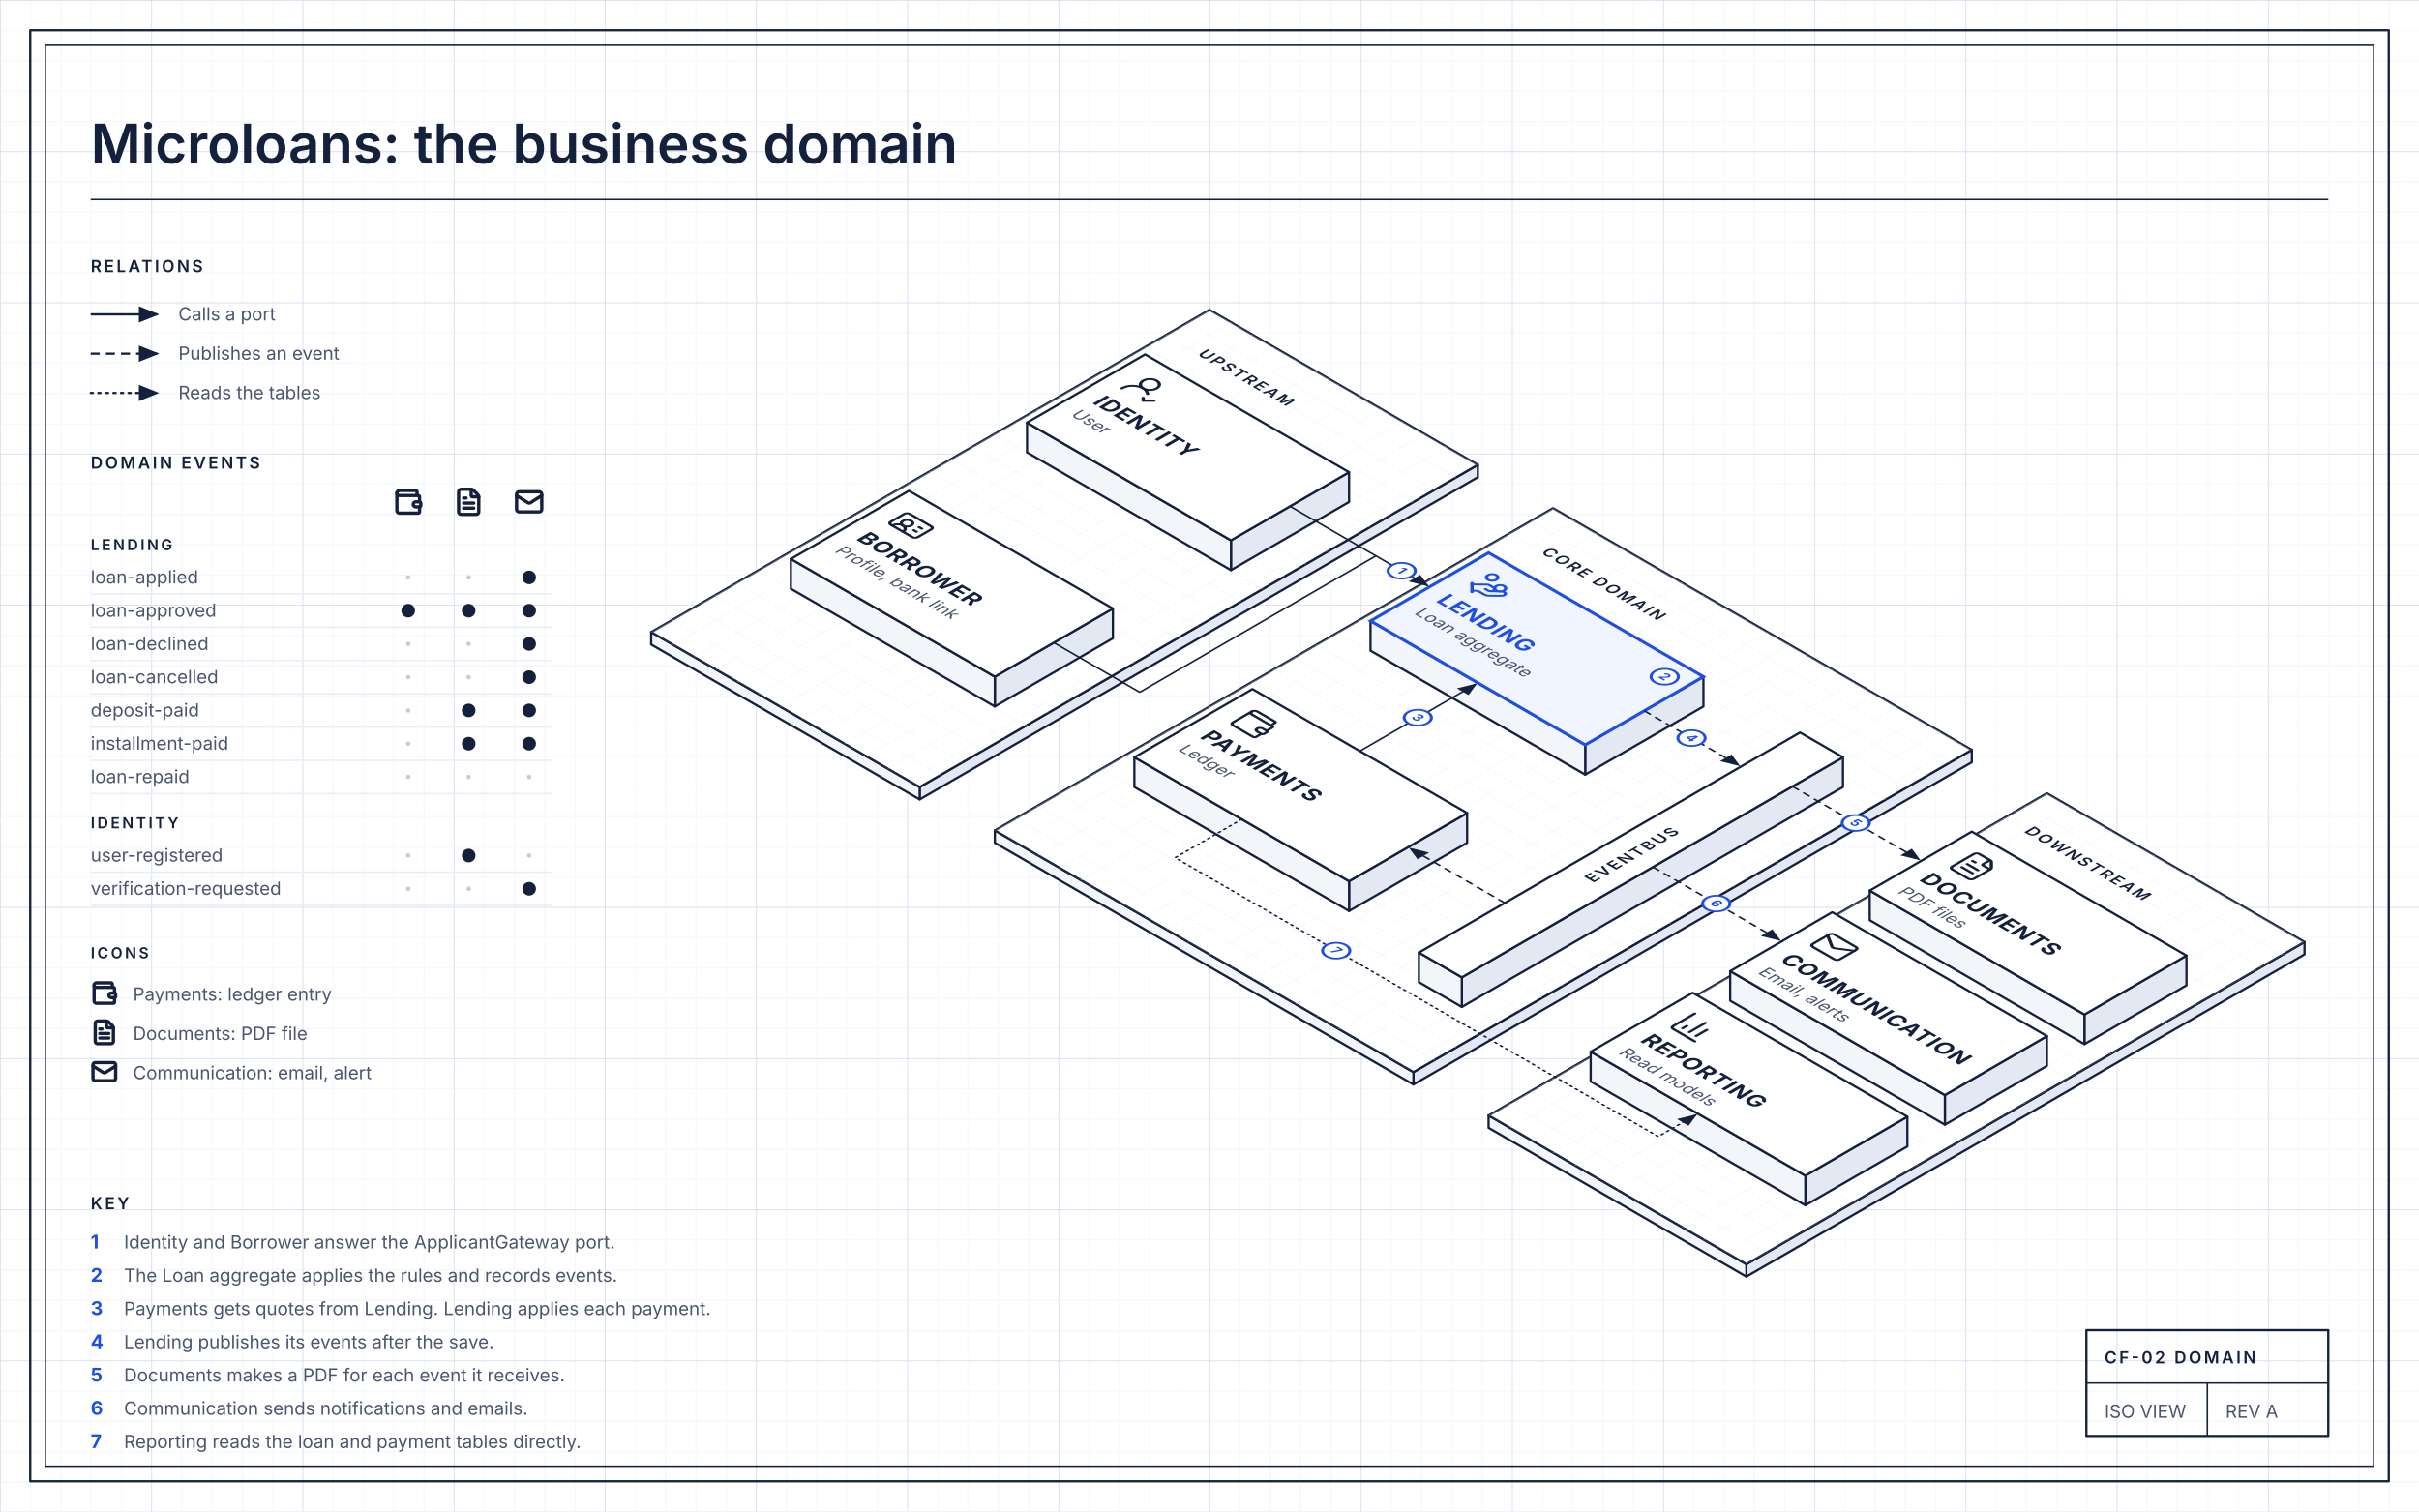
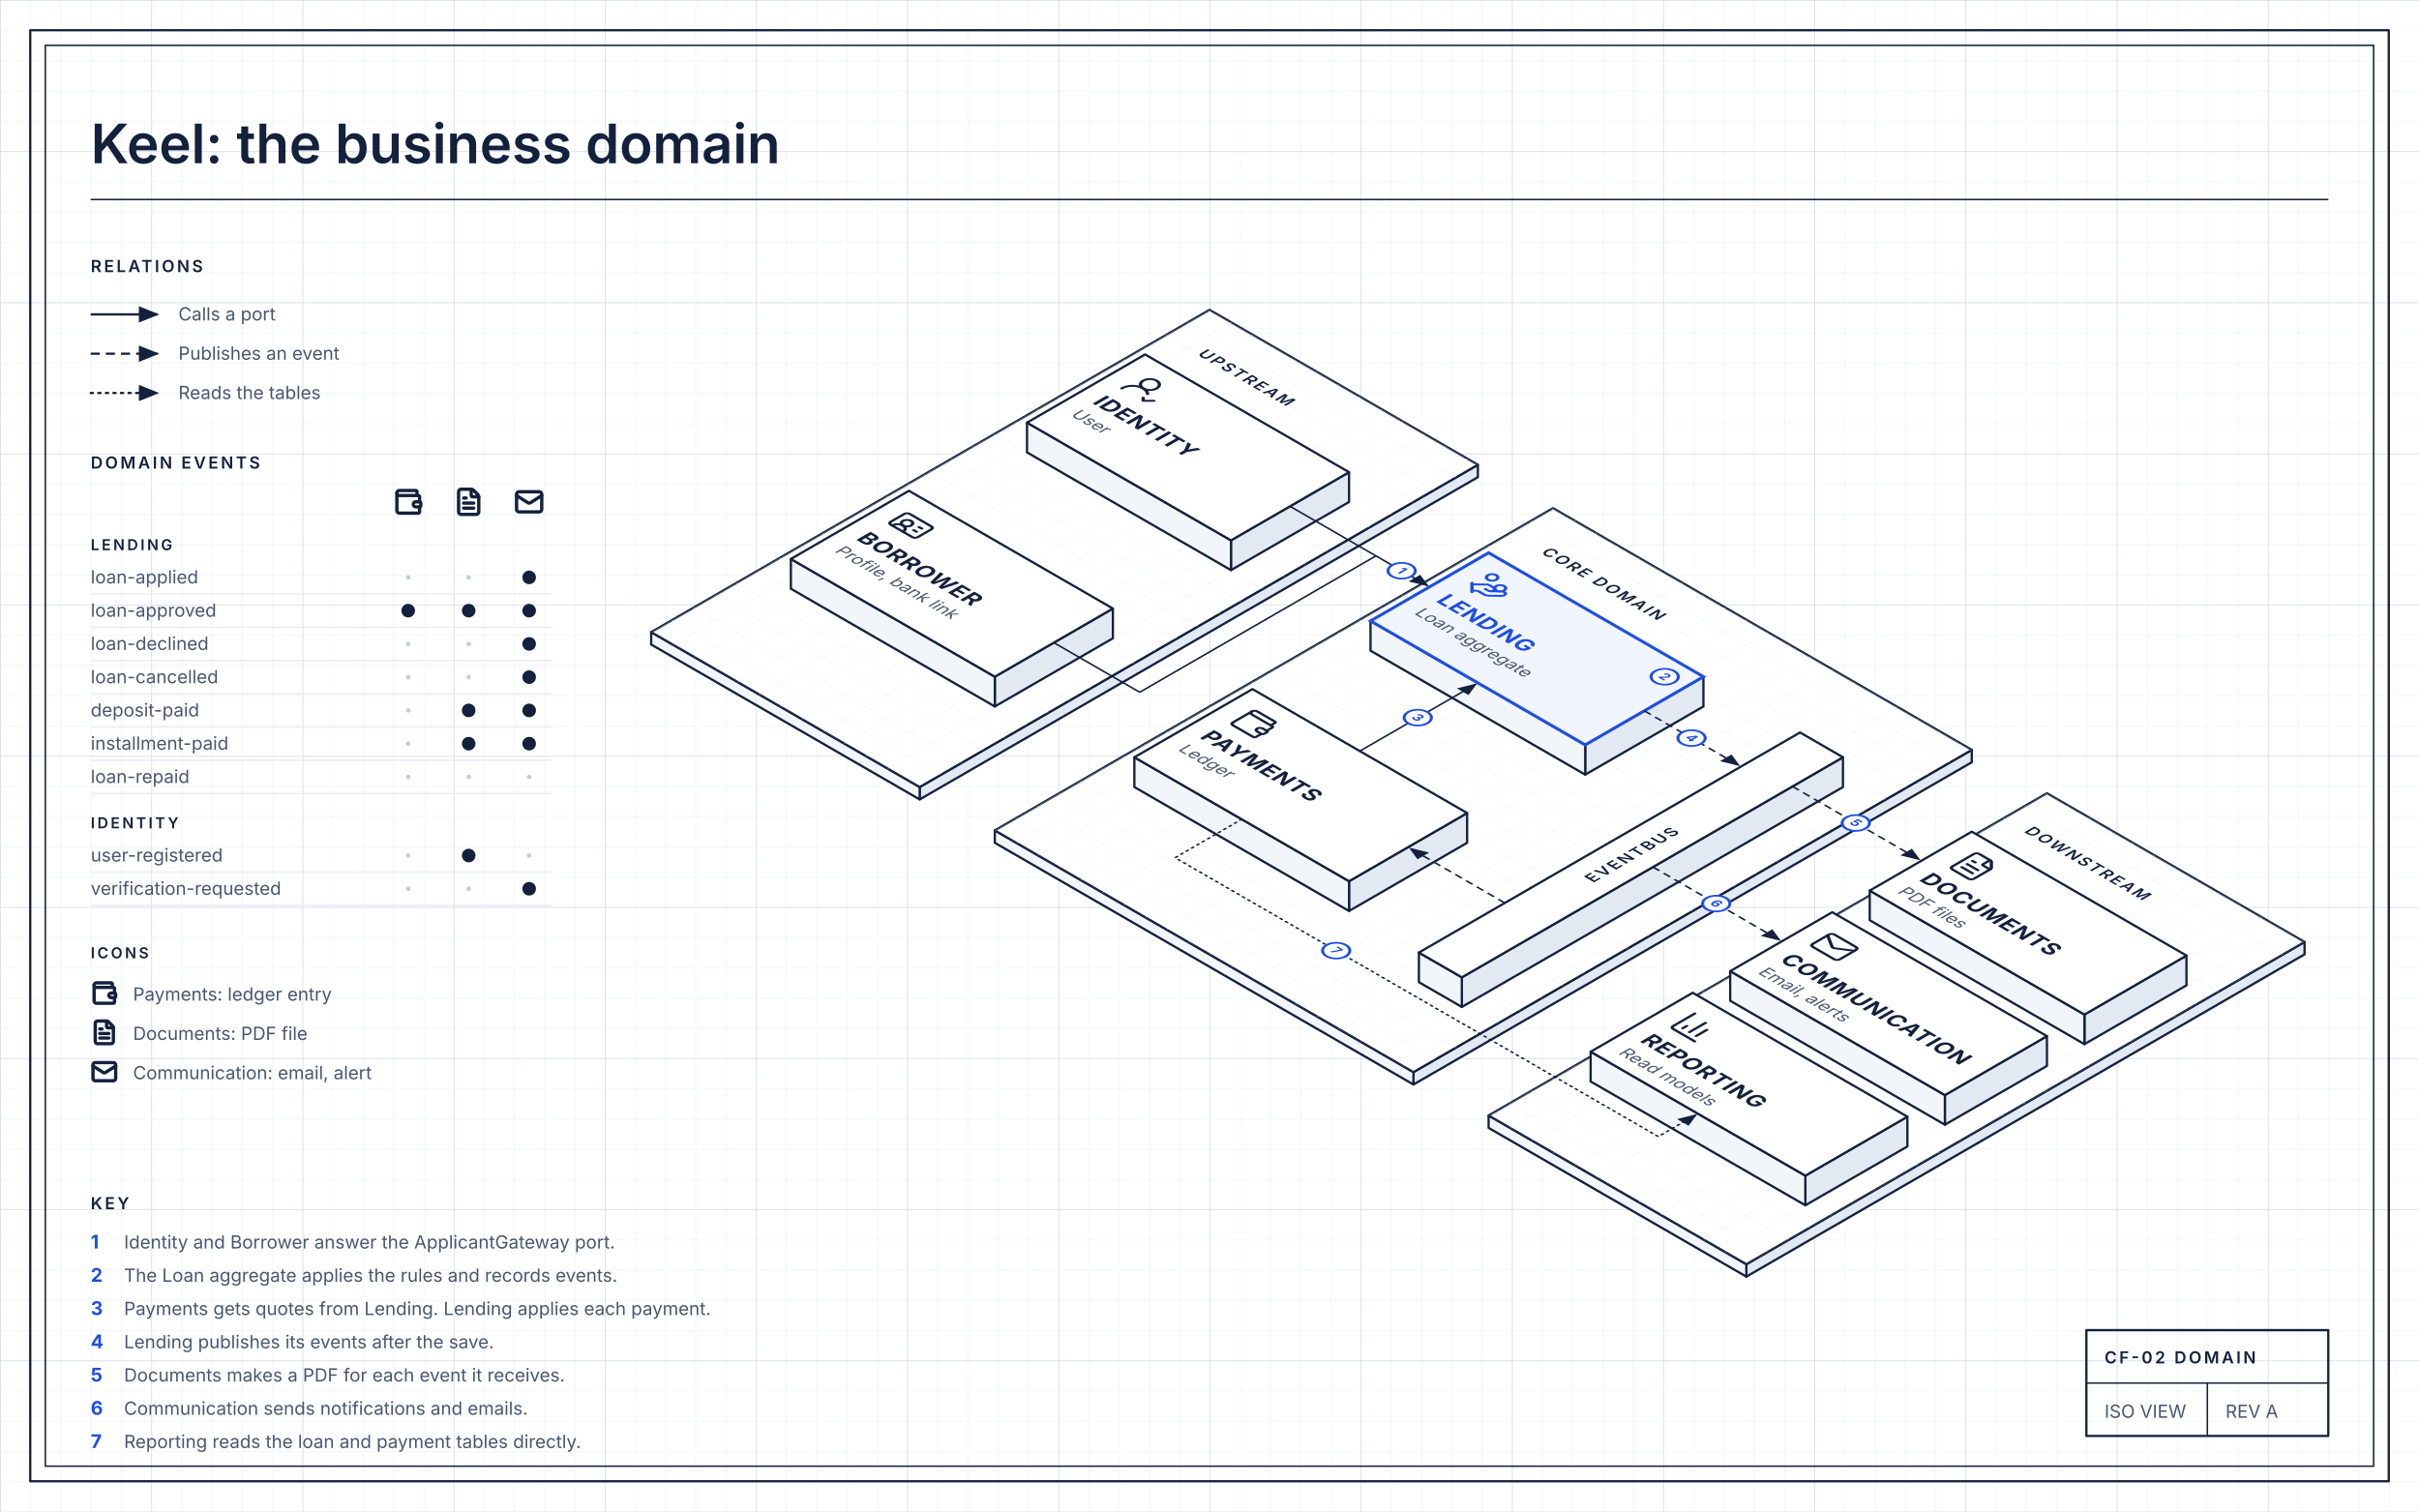
<svg xmlns="http://www.w3.org/2000/svg" viewBox="0 0 1600 1000" width="1600" height="1000" font-family="Inter, Helvetica, Arial, sans-serif">
  <defs>
    <pattern id="minor" width="20" height="20" patternUnits="userSpaceOnUse">
      <path d="M20 0H0V20" fill="none" stroke="#e9eef6" stroke-width="0.6" />
    </pattern>
    <pattern id="major" width="100" height="100" patternUnits="userSpaceOnUse">
      <rect width="100" height="100" fill="url(#minor)" />
      <path d="M100 0H0V100" fill="none" stroke="#d3dcea" stroke-width="0.9" />
    </pattern>
    <marker id="ae" viewBox="0 0 10 10" refX="9" refY="5" markerWidth="9" markerHeight="9" orient="auto">
      <path d="M0 1L10 5L0 9z" fill="#14213d" />
    </marker>
  </defs>
  <style>
.ink{stroke:#14213d;fill:none;stroke-width:1.5;stroke-linejoin:round}.thin{stroke:#14213d;fill:none;stroke-width:1}
.acc{stroke:#1f4fe0;fill:none;stroke-width:2}.dash{stroke:#14213d;fill:none;stroke-width:1;stroke-dasharray:4 3}
.t{fill:#14213d;font-size:11px;letter-spacing:1.6px;font-weight:600}.h{fill:#14213d;font-size:15px;font-weight:700;letter-spacing:.6px}
.s{fill:#4a5670;font-size:12px}.n{fill:#1f4fe0;font-size:9.5px;font-weight:700;text-anchor:middle}
</style>
  <rect width="1600" height="1000" fill="#ffffff" />
  <rect width="1600" height="1000" fill="url(#major)" />
  <rect x="20" y="20" width="1560" height="960" class="ink" />
  <rect x="30" y="30" width="1540" height="940" class="thin" />
-   <text x="60" y="108" fill="#14213d" font-size="36" font-weight="600">Microloans: the business domain</text>
+   <text x="60" y="108" fill="#14213d" font-size="36" font-weight="600">Keel: the business domain</text>
  <line x1="60" y1="132" x2="1540" y2="132" class="thin" />
  <polygon points="977.5,315.7 608.3,528.9 608.3,520.7 977.5,307.5" class="ink" style="fill:#e3e9f2" />
  <polygon points="430.7,426.4 608.3,528.9 608.3,520.7 430.7,418.2" class="ink" style="fill:#f2f5fa" />
  <polygon points="800.0,205.0 977.5,307.5 608.3,520.7 430.7,418.2" class="ink" style="fill:#fff" />
  <g transform="matrix(0.71012,0.41,-0.71012,0.41,800,205)">
    <rect x="0" width="250" height="520" fill="url(#minor)" />
  </g>
  <polygon points="1304.2,504.3 934.9,717.5 934.9,709.3 1304.2,496.1" class="ink" style="fill:#e3e9f2" />
  <polygon points="658.0,557.6 934.9,717.5 934.9,709.3 658.0,549.4" class="ink" style="fill:#f2f5fa" />
  <polygon points="1027.2,336.2 1304.2,496.1 934.9,709.3 658.0,549.4" class="ink" style="fill:#fff" />
  <g transform="matrix(0.71012,0.41,-0.71012,0.41,800,205)">
    <rect x="320" width="390" height="520" fill="url(#minor)" />
  </g>
  <polygon points="1524.3,631.4 1155.1,844.6 1155.1,836.4 1524.3,623.2" class="ink" style="fill:#e3e9f2" />
  <polygon points="984.6,746.2 1155.1,844.6 1155.1,836.4 984.6,738.0" class="ink" style="fill:#f2f5fa" />
  <polygon points="1353.9,524.8 1524.3,623.2 1155.1,836.4 984.6,738.0" class="ink" style="fill:#fff" />
  <g transform="matrix(0.71012,0.41,-0.71012,0.41,800,205)">
    <rect x="780" width="240" height="520" fill="url(#minor)" />
  </g>
  <g transform="matrix(0.71012,0.41,-0.71012,0.41,800,205)">
    <text x="30" y="42" class="t" style="font-size:13px">UPSTREAM</text>
    <text x="350" y="42" class="t" style="font-size:13px">CORE DOMAIN</text>
    <text x="800" y="42" class="t" style="font-size:13px">DOWNSTREAM</text>
  </g>
  <polygon points="892.3,332.1 814.2,377.2 814.2,357.5 892.3,312.4" class="ink" style="fill:#e3e9f2" />
  <polygon points="679.3,299.3 814.2,377.2 814.2,357.5 679.3,279.6" class="ink" style="fill:#f2f5fa" />
  <polygon points="757.4,234.5 892.3,312.4 814.2,357.5 679.3,279.6" class="ink" style="fill:#fff" />
  <g transform="matrix(0.71012,0.41,-0.71012,0.41,800,185.32)">
    <g transform="translate(30,90)">
      <svg x="14" y="12" width="30" height="30" viewBox="0 0 24 24" fill="none" stroke="#14213d" stroke-width="1.76" stroke-linecap="round" stroke-linejoin="round">
        <path d="M2 21a8 8 0 0 1 13.292-6" />
        <circle cx="10" cy="8" r="5" />
        <path d="m16 19 2 2 4-4" />
      </svg>
      <text x="14" y="64" class="h" style="font-size:18px">IDENTITY</text>
      <text x="14" y="84" class="s" style="font-size:14px">User</text>
    </g>
  </g>
  <polygon points="736.1,422.3 658.0,467.4 658.0,447.7 736.1,402.6" class="ink" style="fill:#e3e9f2" />
  <polygon points="523.1,389.5 658.0,467.4 658.0,447.7 523.1,369.8" class="ink" style="fill:#f2f5fa" />
  <polygon points="601.2,324.7 736.1,402.6 658.0,447.7 523.1,369.8" class="ink" style="fill:#fff" />
  <g transform="matrix(0.71012,0.41,-0.71012,0.41,800,185.32)">
    <g transform="translate(30,310)">
      <svg x="14" y="12" width="30" height="30" viewBox="0 0 24 24" fill="none" stroke="#14213d" stroke-width="1.76" stroke-linecap="round" stroke-linejoin="round">
        <path d="M13 19a4 4 0 00-8 0" />
        <path d="M16 10h2" />
        <path d="M16 14h2" />
        <circle cx="9" cy="12" r="3" />
        <rect x="2" y="5" width="20" height="14" rx="2" />
      </svg>
      <text x="14" y="64" class="h" style="font-size:18px">BORROWER</text>
      <text x="14" y="84" class="s" style="font-size:14px">Profile, bank link</text>
    </g>
  </g>
  <polygon points="1126.7,467.4 1048.5,512.5 1048.5,492.8 1126.7,447.7" class="ink" style="fill:#e3e9f2" />
  <polygon points="906.5,430.5 1048.5,512.5 1048.5,492.8 906.5,410.8" class="ink" style="fill:#f2f5fa" />
  <polygon points="984.6,365.7 1126.7,447.7 1048.5,492.8 906.5,410.8" class="acc" style="fill:#f1f5ff" />
  <g transform="matrix(0.71012,0.41,-0.71012,0.41,800,185.32)">
    <g transform="translate(350,90)">
      <svg x="14" y="12" width="30" height="30" viewBox="0 0 24 24" fill="none" stroke="#1f4fe0" stroke-width="1.76" stroke-linecap="round" stroke-linejoin="round">
        <path d="M11 15h2a2 2 0 1 0 0-4h-3c-.6 0-1.1.2-1.4.6L3 17" />
        <path d="m7 21 1.6-1.4c.3-.4.8-.6 1.4-.6h4c1.1 0 2.1-.4 2.8-1.2l4.6-4.4a2 2 0 0 0-2.75-2.91l-4.2 3.9" />
        <path d="m2 16 6 6" />
        <circle cx="16" cy="9" r="2.9" />
        <circle cx="6" cy="5" r="3" />
      </svg>
      <text x="14" y="64" class="h" style="fill:#1f4fe0;font-size:18px">LENDING</text>
      <text x="14" y="84" class="s" style="font-size:14px">Loan aggregate</text>
      <circle cx="182" cy="18" r="9" class="acc" style="fill:#fff" />
      <text x="182" y="21.5" class="n" style="font-size:10.5px">2</text>
    </g>
  </g>
  <polygon points="970.4,557.6 892.3,602.7 892.3,583.0 970.4,537.9" class="ink" style="fill:#e3e9f2" />
  <polygon points="750.3,520.7 892.3,602.7 892.3,583.0 750.3,501.0" class="ink" style="fill:#f2f5fa" />
  <polygon points="828.4,455.9 970.4,537.9 892.3,583.0 750.3,501.0" class="ink" style="fill:#fff" />
  <g transform="matrix(0.71012,0.41,-0.71012,0.41,800,185.32)">
    <g transform="translate(350,310)">
      <svg x="14" y="12" width="30" height="30" viewBox="0 0 24 24" fill="none" stroke="#14213d" stroke-width="1.76" stroke-linecap="round" stroke-linejoin="round">
        <path d="M19 7V4a1 1 0 0 0-1-1H5a2 2 0 0 0 0 4h15a1 1 0 0 1 1 1v4h-3a2 2 0 0 0 0 4h3a1 1 0 0 0 1-1v-2a1 1 0 0 0-1-1" />
        <path d="M3 5v14a2 2 0 0 0 2 2h15a1 1 0 0 0 1-1v-4" />
      </svg>
      <text x="14" y="64" class="h" style="font-size:18px">PAYMENTS</text>
      <text x="14" y="84" class="s" style="font-size:14px">Ledger</text>
    </g>
  </g>
  <polygon points="1219.0,520.7 966.9,666.2 966.9,646.6 1219.0,501.0" class="ink" style="fill:#e3e9f2" />
  <polygon points="938.5,649.8 966.9,666.2 966.9,646.6 938.5,630.2" class="ink" style="fill:#f2f5fa" />
  <polygon points="1190.6,484.6 1219.0,501.0 966.9,646.6 938.5,630.2" class="ink" style="fill:#fff" />
  <g transform="matrix(0.71012,0.41,-0.71012,0.41,800,185.32)">
    <g transform="translate(640,90)">
      <text x="20" y="177" class="t" text-anchor="middle" transform="rotate(-90 20 177)" dy="5" style="font-size:13px">EVENTBUS</text>
    </g>
  </g>
  <polygon points="1446.2,651.9 1378.7,690.8 1378.7,671.2 1446.2,632.2" class="ink" style="fill:#e3e9f2" />
  <polygon points="1236.7,608.8 1378.7,690.8 1378.7,671.2 1236.7,589.2" class="ink" style="fill:#f2f5fa" />
  <polygon points="1304.2,550.2 1446.2,632.2 1378.7,671.2 1236.7,589.2" class="ink" style="fill:#fff" />
  <g transform="matrix(0.71012,0.41,-0.71012,0.41,800,185.32)">
    <g transform="translate(800,90)">
      <svg x="14" y="12" width="30" height="30" viewBox="0 0 24 24" fill="none" stroke="#14213d" stroke-width="1.76" stroke-linecap="round" stroke-linejoin="round">
        <path d="M6 22a2 2 0 0 1-2-2V4a2 2 0 0 1 2-2h8a2.4 2.4 0 0 1 1.704.706l3.588 3.588A2.4 2.4 0 0 1 20 8v12a2 2 0 0 1-2 2z" />
        <path d="M14 2v5a1 1 0 0 0 1 1h5" />
        <path d="M10 9H8" />
        <path d="M16 13H8" />
        <path d="M16 17H8" />
      </svg>
      <text x="14" y="64" class="h" style="font-size:18px">DOCUMENTS</text>
      <text x="14" y="84" class="s" style="font-size:14px">PDF files</text>
    </g>
  </g>
  <polygon points="1353.9,705.2 1286.4,744.1 1286.4,724.5 1353.9,685.5" class="ink" style="fill:#e3e9f2" />
  <polygon points="1144.4,662.1 1286.4,744.1 1286.4,724.5 1144.4,642.5" class="ink" style="fill:#f2f5fa" />
  <polygon points="1211.9,603.5 1353.9,685.5 1286.4,724.5 1144.4,642.5" class="ink" style="fill:#fff" />
  <g transform="matrix(0.71012,0.41,-0.71012,0.41,800,185.32)">
    <g transform="translate(800,220)">
      <svg x="14" y="12" width="30" height="30" viewBox="0 0 24 24" fill="none" stroke="#14213d" stroke-width="1.76" stroke-linecap="round" stroke-linejoin="round">
        <path d="m22 7-8.991 5.727a2 2 0 0 1-2.009 0L2 7" />
        <rect x="2" y="4" width="20" height="16" rx="2" />
      </svg>
      <text x="14" y="64" class="h" style="font-size:18px">COMMUNICATION</text>
      <text x="14" y="84" class="s" style="font-size:14px">Email, alerts</text>
    </g>
  </g>
  <polygon points="1261.6,758.5 1194.1,797.4 1194.1,777.8 1261.6,738.8" class="ink" style="fill:#e3e9f2" />
  <polygon points="1052.1,715.5 1194.1,797.4 1194.1,777.8 1052.1,695.8" class="ink" style="fill:#f2f5fa" />
  <polygon points="1119.6,656.8 1261.6,738.8 1194.1,777.8 1052.1,695.8" class="ink" style="fill:#fff" />
  <g transform="matrix(0.71012,0.41,-0.71012,0.41,800,185.32)">
    <g transform="translate(800,350)">
      <svg x="14" y="12" width="30" height="30" viewBox="0 0 24 24" fill="none" stroke="#14213d" stroke-width="1.76" stroke-linecap="round" stroke-linejoin="round">
        <path d="M3 3v16a2 2 0 0 0 2 2h16" />
        <path d="M18 17V9" />
        <path d="M13 17V5" />
        <path d="M8 17v-3" />
      </svg>
      <text x="14" y="64" class="h" style="font-size:18px">REPORTING</text>
      <text x="14" y="84" class="s" style="font-size:14px">Read models</text>
    </g>
  </g>
  <g transform="matrix(0.71012,0.41,-0.71012,0.41,800,185.32)">
    <g transform="translate(0,20)">
      <path d="M220 125 H348" class="ink" marker-end="url(#ae)" />
      <path d="M220 345 H300 V125" class="ink" />
      <path d="M450 290 V182" class="ink" marker-end="url(#ae)" />
      <path d="M550 125 H638" class="ink" style="stroke-dasharray:6 4" marker-end="url(#ae)" />
      <path d="M680 117 H798" class="ink" style="stroke-dasharray:6 4" marker-end="url(#ae)" />
      <path d="M680 247 H798" class="ink" style="stroke-dasharray:6 4" marker-end="url(#ae)" />
      <path d="M640 345 H552" class="ink" style="stroke-dasharray:6 4" marker-end="url(#ae)" />
      <path d="M450 400 V462 H900 V427" class="ink" style="stroke-dasharray:1.5 3.5;stroke-linecap:round" marker-end="url(#ae)" />
      <circle cx="324" cy="125" r="9" class="acc" style="fill:#fff" />
      <text x="324" y="128.5" class="n" style="font-size:10.5px">1</text>
      <circle cx="450" cy="236" r="9" class="acc" style="fill:#fff" />
      <text x="450" y="239.5" class="n" style="font-size:10.5px">3</text>
      <circle cx="594" cy="125" r="9" class="acc" style="fill:#fff" />
      <text x="594" y="128.5" class="n" style="font-size:10.5px">4</text>
      <circle cx="739" cy="117" r="9" class="acc" style="fill:#fff" />
      <text x="739" y="120.5" class="n" style="font-size:10.5px">5</text>
      <circle cx="739" cy="247" r="9" class="acc" style="fill:#fff" />
      <text x="739" y="250.5" class="n" style="font-size:10.5px">6</text>
      <circle cx="600" cy="462" r="9" class="acc" style="fill:#fff" />
      <text x="600" y="465.5" class="n" style="font-size:10.5px">7</text>
    </g>
  </g>
  <text x="60" y="180" class="t">RELATIONS</text>
  <path d="M60 208 H104" class="ink" style="" marker-end="url(#ae)" />
  <text x="118" y="212" class="s">Calls a port</text>
  <path d="M60 234 H104" class="ink" style="stroke-dasharray:6 4" marker-end="url(#ae)" />
  <text x="118" y="238" class="s">Publishes an event</text>
  <path d="M60 260 H104" class="ink" style="stroke-dasharray:1.5 3.5;stroke-linecap:round" marker-end="url(#ae)" />
  <text x="118" y="264" class="s">Reads the tables</text>
  <text x="60" y="310" class="t">DOMAIN EVENTS</text>
  <svg x="260" y="322" width="20" height="20" viewBox="0 0 24 24" fill="none" stroke="#14213d" stroke-width="2.64" stroke-linecap="round" stroke-linejoin="round">
    <path d="M19 7V4a1 1 0 0 0-1-1H5a2 2 0 0 0 0 4h15a1 1 0 0 1 1 1v4h-3a2 2 0 0 0 0 4h3a1 1 0 0 0 1-1v-2a1 1 0 0 0-1-1" />
    <path d="M3 5v14a2 2 0 0 0 2 2h15a1 1 0 0 0 1-1v-4" />
  </svg>
  <svg x="300" y="322" width="20" height="20" viewBox="0 0 24 24" fill="none" stroke="#14213d" stroke-width="2.64" stroke-linecap="round" stroke-linejoin="round">
    <path d="M6 22a2 2 0 0 1-2-2V4a2 2 0 0 1 2-2h8a2.4 2.4 0 0 1 1.704.706l3.588 3.588A2.4 2.4 0 0 1 20 8v12a2 2 0 0 1-2 2z" />
    <path d="M14 2v5a1 1 0 0 0 1 1h5" />
    <path d="M10 9H8" />
    <path d="M16 13H8" />
    <path d="M16 17H8" />
  </svg>
  <svg x="340" y="322" width="20" height="20" viewBox="0 0 24 24" fill="none" stroke="#14213d" stroke-width="2.64" stroke-linecap="round" stroke-linejoin="round">
    <path d="m22 7-8.991 5.727a2 2 0 0 1-2.009 0L2 7" />
    <rect x="2" y="4" width="20" height="16" rx="2" />
  </svg>
  <text x="60" y="364" class="t" style="font-size:10px">LENDING</text>
  <text x="60" y="386" class="s">loan-applied</text>
  <circle cx="270" cy="382" r="1.5" fill="#c3cddc" />
  <circle cx="310" cy="382" r="1.5" fill="#c3cddc" />
  <circle cx="350" cy="382" r="4.5" fill="#14213d" />
  <line x1="60" y1="393" x2="365" y2="393" stroke="#e9eef6" stroke-width="1" />
  <text x="60" y="408" class="s">loan-approved</text>
  <circle cx="270" cy="404" r="4.5" fill="#14213d" />
  <circle cx="310" cy="404" r="4.5" fill="#14213d" />
  <circle cx="350" cy="404" r="4.5" fill="#14213d" />
  <line x1="60" y1="415" x2="365" y2="415" stroke="#e9eef6" stroke-width="1" />
  <text x="60" y="430" class="s">loan-declined</text>
  <circle cx="270" cy="426" r="1.5" fill="#c3cddc" />
  <circle cx="310" cy="426" r="1.5" fill="#c3cddc" />
  <circle cx="350" cy="426" r="4.5" fill="#14213d" />
  <line x1="60" y1="437" x2="365" y2="437" stroke="#e9eef6" stroke-width="1" />
  <text x="60" y="452" class="s">loan-cancelled</text>
  <circle cx="270" cy="448" r="1.5" fill="#c3cddc" />
  <circle cx="310" cy="448" r="1.5" fill="#c3cddc" />
  <circle cx="350" cy="448" r="4.5" fill="#14213d" />
  <line x1="60" y1="459" x2="365" y2="459" stroke="#e9eef6" stroke-width="1" />
  <text x="60" y="474" class="s">deposit-paid</text>
  <circle cx="270" cy="470" r="1.5" fill="#c3cddc" />
  <circle cx="310" cy="470" r="4.5" fill="#14213d" />
  <circle cx="350" cy="470" r="4.5" fill="#14213d" />
  <line x1="60" y1="481" x2="365" y2="481" stroke="#e9eef6" stroke-width="1" />
  <text x="60" y="496" class="s">installment-paid</text>
  <circle cx="270" cy="492" r="1.5" fill="#c3cddc" />
  <circle cx="310" cy="492" r="4.5" fill="#14213d" />
  <circle cx="350" cy="492" r="4.5" fill="#14213d" />
  <line x1="60" y1="503" x2="365" y2="503" stroke="#e9eef6" stroke-width="1" />
  <text x="60" y="518" class="s">loan-repaid</text>
  <circle cx="270" cy="514" r="1.5" fill="#c3cddc" />
  <circle cx="310" cy="514" r="1.5" fill="#c3cddc" />
  <circle cx="350" cy="514" r="1.5" fill="#c3cddc" />
  <line x1="60" y1="525" x2="365" y2="525" stroke="#e9eef6" stroke-width="1" />
  <text x="60" y="548" class="t" style="font-size:10px">IDENTITY</text>
  <text x="60" y="570" class="s">user-registered</text>
  <circle cx="270" cy="566" r="1.5" fill="#c3cddc" />
  <circle cx="310" cy="566" r="4.5" fill="#14213d" />
  <circle cx="350" cy="566" r="1.5" fill="#c3cddc" />
  <line x1="60" y1="577" x2="365" y2="577" stroke="#e9eef6" stroke-width="1" />
  <text x="60" y="592" class="s">verification-requested</text>
  <circle cx="270" cy="588" r="1.5" fill="#c3cddc" />
  <circle cx="310" cy="588" r="1.5" fill="#c3cddc" />
  <circle cx="350" cy="588" r="4.5" fill="#14213d" />
  <line x1="60" y1="599" x2="365" y2="599" stroke="#e9eef6" stroke-width="1" />
  <text x="60" y="634" class="t" style="font-size:10px">ICONS</text>
  <svg x="60" y="648" width="18" height="18" viewBox="0 0 24 24" fill="none" stroke="#14213d" stroke-width="2.933" stroke-linecap="round" stroke-linejoin="round">
    <path d="M19 7V4a1 1 0 0 0-1-1H5a2 2 0 0 0 0 4h15a1 1 0 0 1 1 1v4h-3a2 2 0 0 0 0 4h3a1 1 0 0 0 1-1v-2a1 1 0 0 0-1-1" />
    <path d="M3 5v14a2 2 0 0 0 2 2h15a1 1 0 0 0 1-1v-4" />
  </svg>
  <text x="88" y="662" class="s">Payments: ledger entry</text>
  <svg x="60" y="674" width="18" height="18" viewBox="0 0 24 24" fill="none" stroke="#14213d" stroke-width="2.933" stroke-linecap="round" stroke-linejoin="round">
    <path d="M6 22a2 2 0 0 1-2-2V4a2 2 0 0 1 2-2h8a2.4 2.4 0 0 1 1.704.706l3.588 3.588A2.4 2.4 0 0 1 20 8v12a2 2 0 0 1-2 2z" />
    <path d="M14 2v5a1 1 0 0 0 1 1h5" />
    <path d="M10 9H8" />
    <path d="M16 13H8" />
    <path d="M16 17H8" />
  </svg>
  <text x="88" y="688" class="s">Documents: PDF file</text>
  <svg x="60" y="700" width="18" height="18" viewBox="0 0 24 24" fill="none" stroke="#14213d" stroke-width="2.933" stroke-linecap="round" stroke-linejoin="round">
    <path d="m22 7-8.991 5.727a2 2 0 0 1-2.009 0L2 7" />
    <rect x="2" y="4" width="20" height="16" rx="2" />
  </svg>
  <text x="88" y="714" class="s">Communication: email, alert</text>
  <text x="60" y="800" class="t">KEY</text>
  <text x="60" y="826" fill="#1f4fe0" font-size="12.5" font-weight="700">1</text>
  <text x="82" y="826" class="s">Identity and Borrower answer the ApplicantGateway port.</text>
  <text x="60" y="848" fill="#1f4fe0" font-size="12.5" font-weight="700">2</text>
  <text x="82" y="848" class="s">The Loan aggregate applies the rules and records events.</text>
  <text x="60" y="870" fill="#1f4fe0" font-size="12.5" font-weight="700">3</text>
  <text x="82" y="870" class="s">Payments gets quotes from Lending. Lending applies each payment.</text>
  <text x="60" y="892" fill="#1f4fe0" font-size="12.5" font-weight="700">4</text>
  <text x="82" y="892" class="s">Lending publishes its events after the save.</text>
  <text x="60" y="914" fill="#1f4fe0" font-size="12.5" font-weight="700">5</text>
  <text x="82" y="914" class="s">Documents makes a PDF for each event it receives.</text>
  <text x="60" y="936" fill="#1f4fe0" font-size="12.5" font-weight="700">6</text>
  <text x="82" y="936" class="s">Communication sends notifications and emails.</text>
  <text x="60" y="958" fill="#1f4fe0" font-size="12.5" font-weight="700">7</text>
  <text x="82" y="958" class="s">Reporting reads the loan and payment tables directly.</text>
  <rect x="1380" y="880" width="160" height="70" class="ink" />
  <line x1="1380" y1="915" x2="1540" y2="915" class="thin" />
  <line x1="1460" y1="915" x2="1460" y2="950" class="thin" />
  <text x="1392" y="902" class="t">CF-02 DOMAIN</text>
  <text x="1392" y="938" class="s">ISO VIEW</text>
  <text x="1472" y="938" class="s">REV A</text>
</svg>
